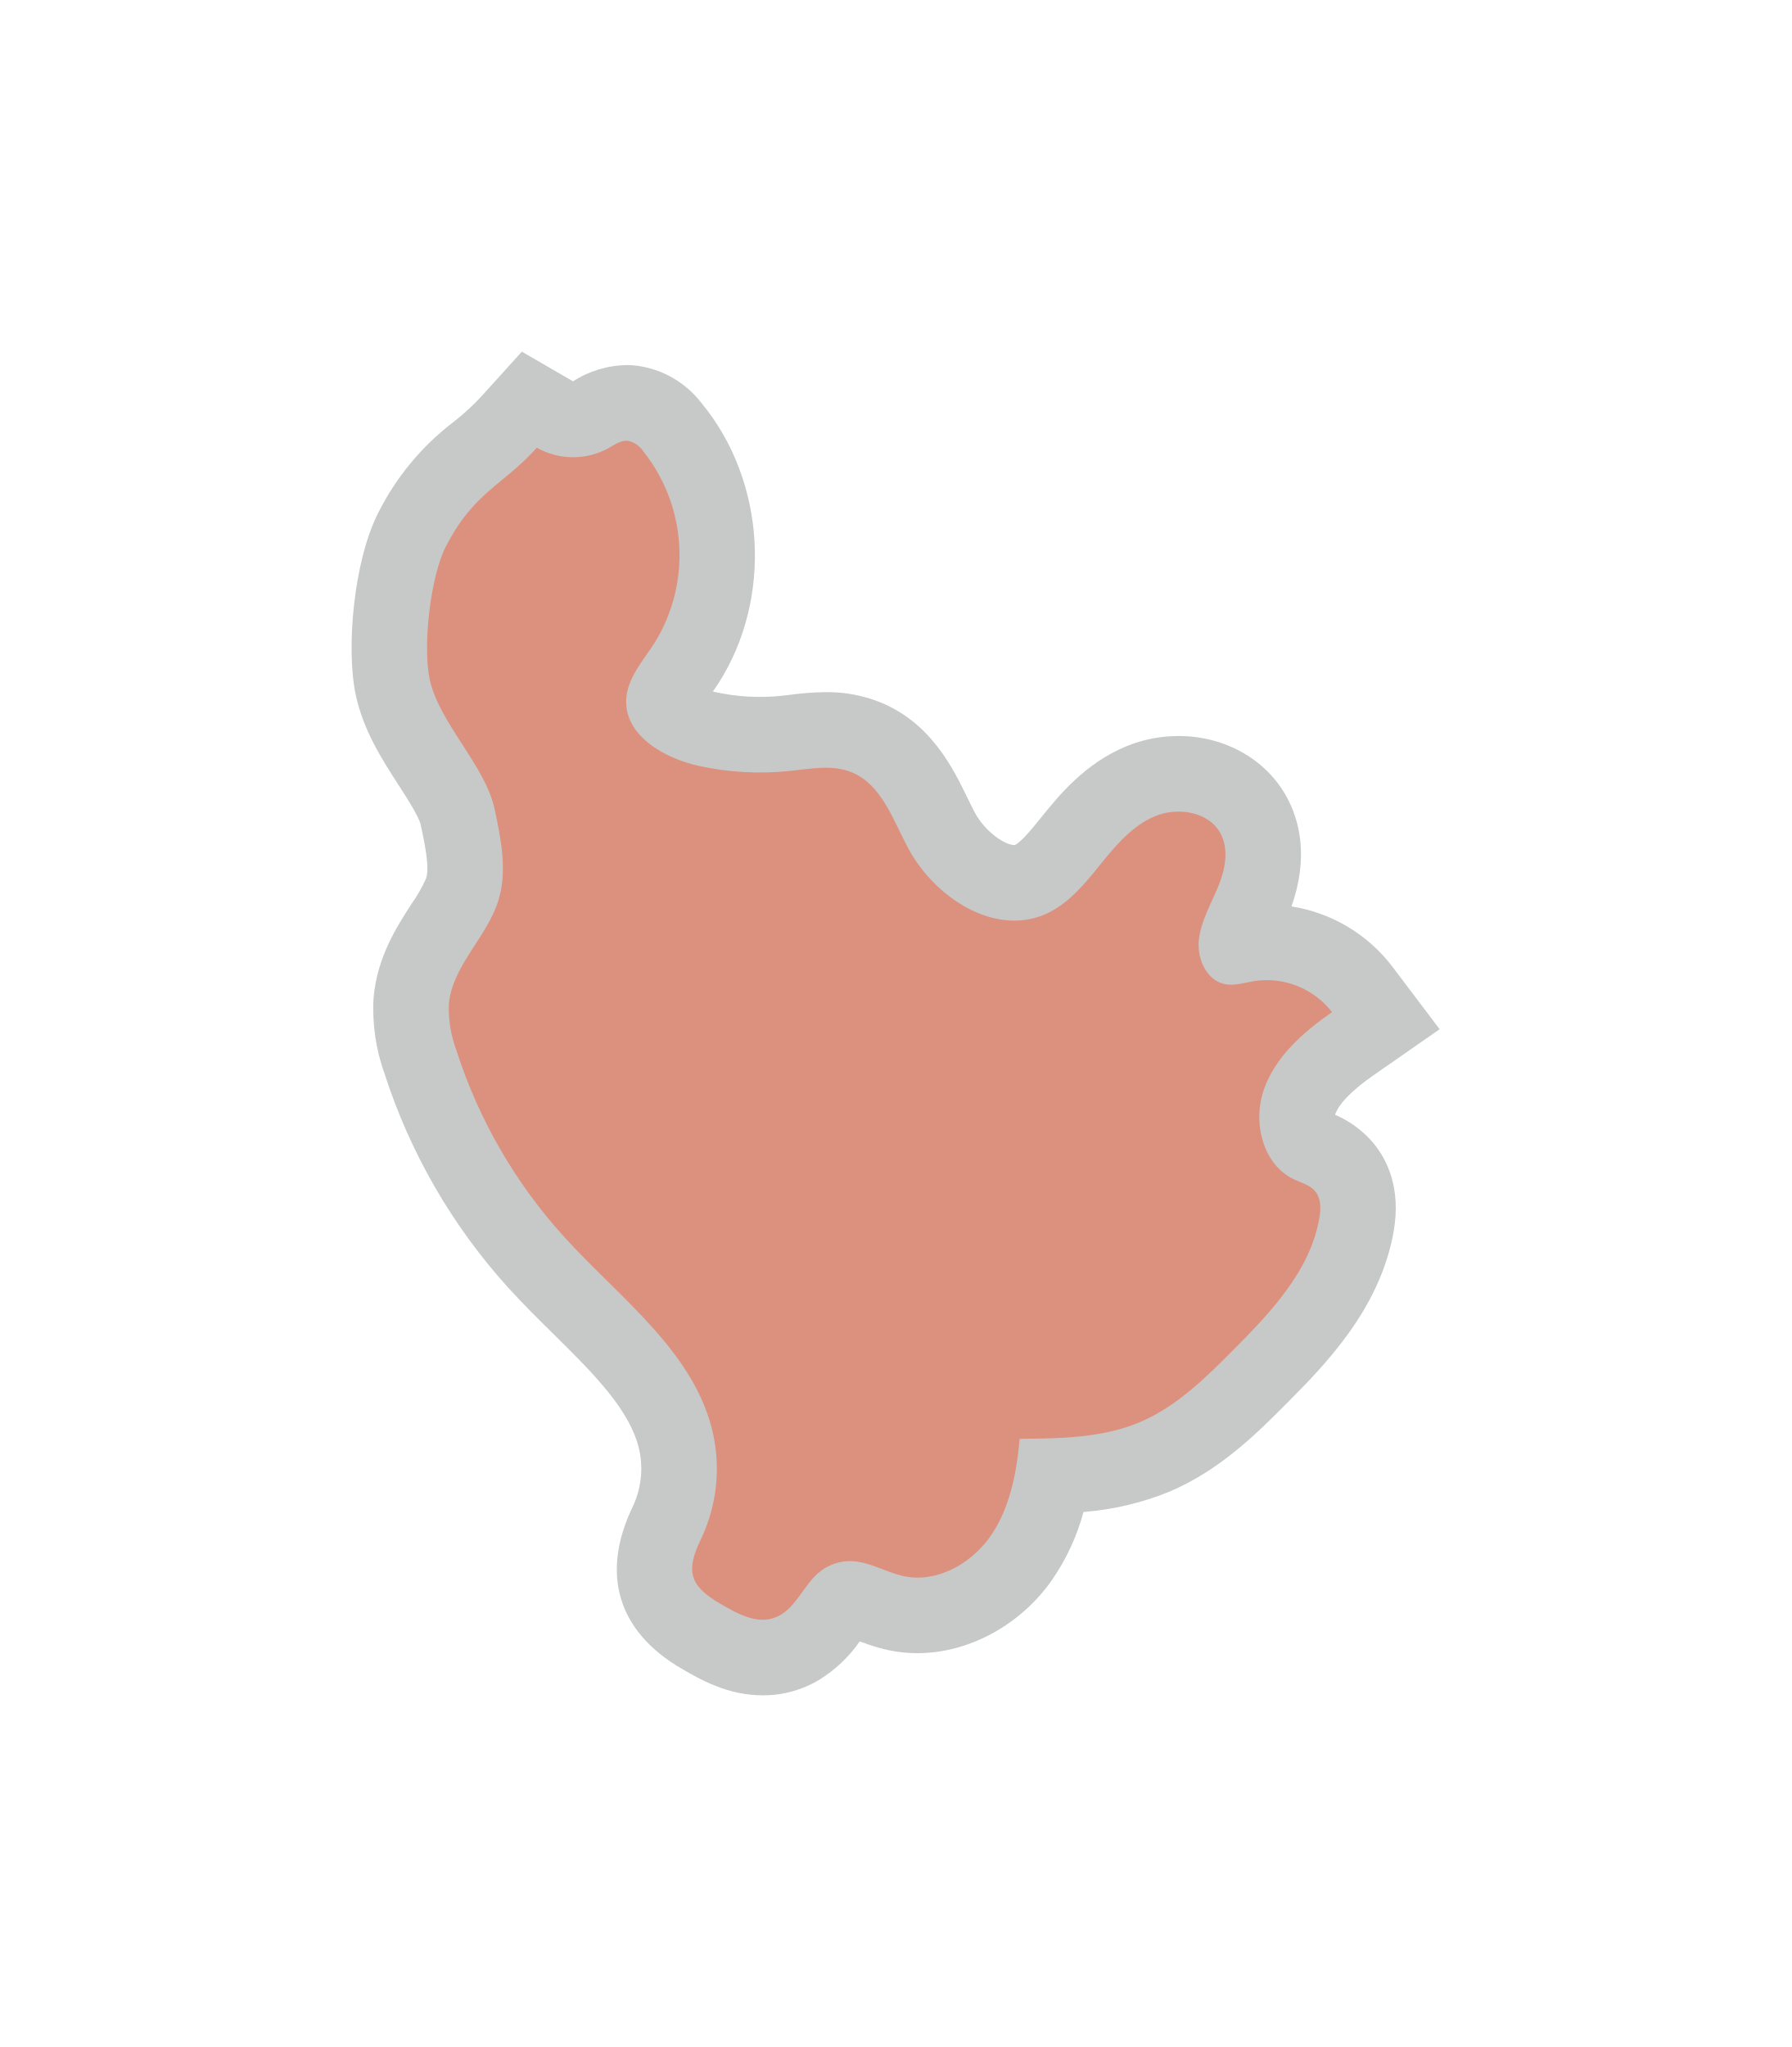
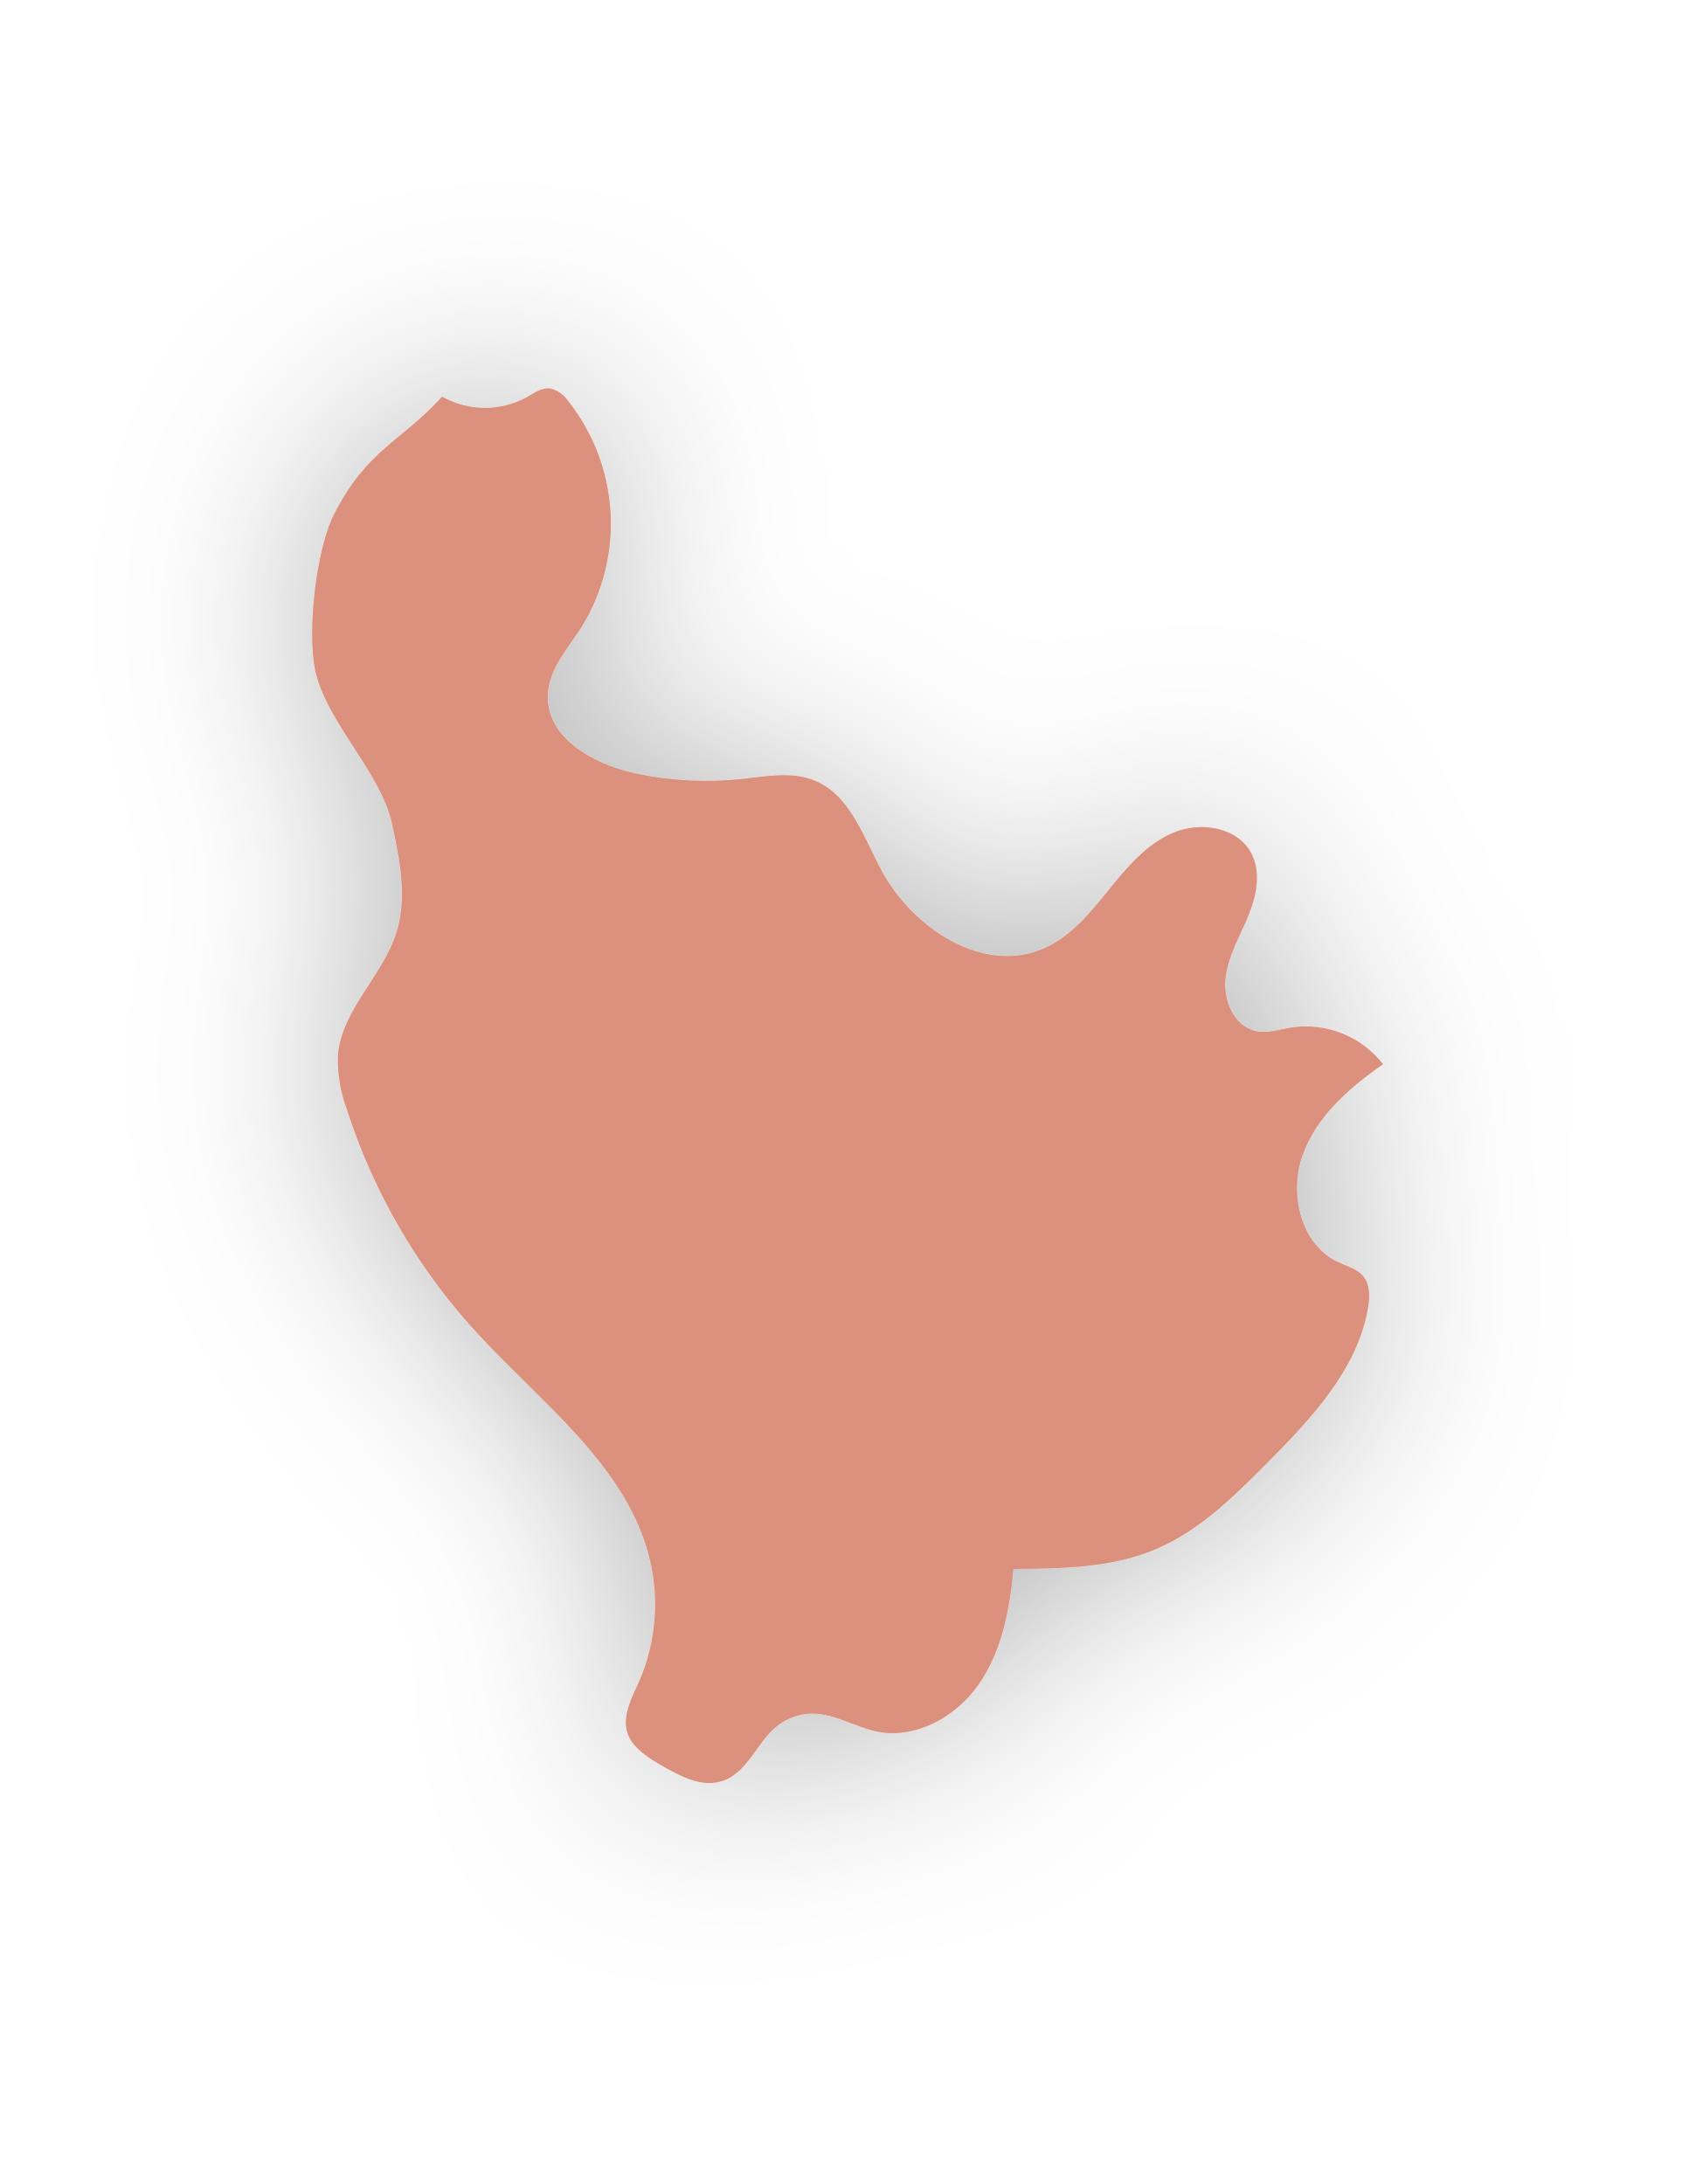
- <svg xmlns="http://www.w3.org/2000/svg" width="305.685" height="349.263" viewBox="0 0 305.685 349.263">
+ <svg xmlns="http://www.w3.org/2000/svg" width="244.445" height="315" viewBox="0 0 244.445 315">
+   <defs>
+     <filter id="hm3phrrpia" width="244.445" height="291.178" x="0" y="11" filterUnits="userSpaceOnUse">
+       <feOffset />
+       <feGaussianBlur result="blur" stdDeviation="15" />
+       <feFlood flood-opacity=".302" />
+       <feComposite in2="blur" operator="in" />
+       <feComposite in="SourceGraphic" />
+     </filter>
+   </defs>
  <g>
-     <path fill="#434949" d="M638.212 261.469c-6.019 0-10.71-2.726-13.814-4.53-10.937-6.355-13.91-16.185-8.37-27.679a15.084 15.084 0 0 0 1.141-9.525c-1.473-6.881-7.87-13.2-14.643-19.883-2.565-2.531-5.217-5.149-7.75-7.935a100.136 100.136 0 0 1-21.128-36.579 32.5 32.5 0 0 1-1.854-12.882c.6-6.94 3.994-12.188 6.475-16.02a24.662 24.662 0 0 0 2.506-4.4c.6-1.918-.278-6.037-.921-9.044-.306-1.435-2.311-4.542-3.775-6.81-2.827-4.381-6.033-9.347-7.327-15.407-1.676-7.848-.38-22.823 3.862-31.12a44.68 44.68 0 0 1 12.9-15.514 40.664 40.664 0 0 0 4.588-4.2l7-7.739 8.734 5.066a17.384 17.384 0 0 1 9.118-2.769 15.268 15.268 0 0 1 1.789.105 16.659 16.659 0 0 1 11.022 6.387c10.967 13.253 12.168 33.372 2.856 47.837-.308.478-.617.937-.914 1.371.109.027.222.054.336.079a35.791 35.791 0 0 0 11.45.638c.452-.048.908-.1 1.364-.158a49.4 49.4 0 0 1 6.075-.457 24.239 24.239 0 0 1 9.309 1.721c8.69 3.538 12.435 11.24 14.913 16.337.433.889.841 1.728 1.222 2.443 1.82 3.411 5.219 5.589 6.76 5.589a.262.262 0 0 0 .128-.018c1.049-.468 3.128-3.041 4.5-4.743 2.949-3.649 7.4-9.161 14.486-12.09a23.562 23.562 0 0 1 8.925-1.757c7.93 0 15.023 4.029 18.511 10.515 2.057 3.824 3.765 10.068.754 18.562a26.891 26.891 0 0 1 17.208 10.261l8.076 10.693-11 7.659c-1.44 1-5.822 4.054-6.828 6.871a.528.528 0 0 0-.018.059 17.775 17.775 0 0 1 6.572 4.877c2.275 2.765 4.719 7.611 3.437 14.993-2.316 13.331-11.86 22.936-18.176 29.292-5.072 5.1-11.384 11.456-20.1 15.151a48.809 48.809 0 0 1-14.662 3.469 37.769 37.769 0 0 1-5.489 11.763c-5.4 7.6-14.145 12.323-22.833 12.323a24.063 24.063 0 0 1-6.52-.894c-1.259-.354-2.38-.752-3.342-1.11a23.426 23.426 0 0 1-6.935 6.561 18.622 18.622 0 0 1-9.618 2.641z" opacity="0.3" transform="translate(-508.043 27.794)" />
-     <path fill="#dc917e" d="M627.643 234.858a27.932 27.932 0 0 0 2.134-17.821c-2.994-13.992-15.834-23.205-25.46-33.793a86.887 86.887 0 0 1-18.389-31.836 20.348 20.348 0 0 1-1.288-7.848c.563-6.557 6.472-11.388 8.439-17.668 1.574-5.022.484-10.445-.615-15.592-1.6-7.5-9.5-14.721-11.1-22.217-1.2-5.6.126-17.46 2.732-22.557 4.8-9.384 9.672-10.414 15.567-16.929a12.561 12.561 0 0 0 12.274.046c1.041-.593 2.114-1.369 3.3-1.229a4.309 4.309 0 0 1 2.593 1.8 28.466 28.466 0 0 1 1.949 32.638c-2.005 3.113-4.737 6.105-4.873 9.806-.221 6.051 6.448 9.913 12.361 11.216a48.725 48.725 0 0 0 15.585.868c3.53-.374 7.237-1.113 10.526.226 5.09 2.072 7.034 8.057 9.62 12.906 4.508 8.451 14.771 15.18 23.518 11.278 3.851-1.718 6.629-5.135 9.28-8.415s5.486-6.666 9.383-8.278 9.156-.764 11.154 2.951c1.508 2.8.764 6.279-.457 9.218s-2.9 5.773-3.239 8.938 1.256 6.867 4.368 7.535c1.7.365 3.433-.236 5.147-.512a14.1 14.1 0 0 1 13.209 5.307c-4.869 3.391-9.6 7.526-11.6 13.113s-.274 12.871 5.088 15.411c1.276.6 2.755.968 3.652 2.058 1.016 1.234.963 3.018.69 4.593-1.553 8.934-8.228 15.977-14.619 22.41-4.781 4.811-9.744 9.721-15.989 12.368-6.4 2.714-13.569 2.8-20.523 2.849-.538 5.9-1.683 11.962-5.11 16.79s-9.649 8.084-15.348 6.481c-4.328-1.218-7.54-3.71-12.1-1.571-3.817 1.791-4.9 6.362-8.241 8.342-3.452 2.047-7.172-.083-10.383-1.949-5.278-3.068-5.778-5.658-3.235-10.933z" transform="translate(-508.043 27.794)" />
+     <g filter="url(#hm3phrrpia)" transform="translate(-523.875 -2236) translate(523.88 2236)">
+       <path fill="#dc917e" d="M627.643 234.858a27.932 27.932 0 0 0 2.134-17.821c-2.994-13.992-15.834-23.205-25.46-33.793a86.887 86.887 0 0 1-18.389-31.836 20.348 20.348 0 0 1-1.288-7.848c.563-6.557 6.472-11.388 8.439-17.668 1.574-5.022.484-10.445-.615-15.592-1.6-7.5-9.5-14.721-11.1-22.217-1.2-5.6.126-17.46 2.732-22.557 4.8-9.384 9.672-10.414 15.567-16.929a12.561 12.561 0 0 0 12.274.046c1.041-.593 2.114-1.369 3.3-1.229a4.309 4.309 0 0 1 2.593 1.8 28.466 28.466 0 0 1 1.949 32.638c-2.005 3.113-4.737 6.105-4.873 9.806-.221 6.051 6.448 9.913 12.361 11.216a48.725 48.725 0 0 0 15.585.868c3.53-.374 7.237-1.113 10.526.226 5.09 2.072 7.034 8.057 9.62 12.906 4.508 8.451 14.771 15.18 23.518 11.278 3.851-1.718 6.629-5.135 9.28-8.415s5.486-6.666 9.383-8.278 9.156-.764 11.154 2.951c1.508 2.8.764 6.279-.457 9.218s-2.9 5.773-3.239 8.938 1.256 6.867 4.368 7.535c1.7.365 3.433-.236 5.147-.512a14.1 14.1 0 0 1 13.209 5.307c-4.869 3.391-9.6 7.526-11.6 13.113s-.274 12.871 5.088 15.411c1.276.6 2.755.968 3.652 2.058 1.016 1.234.963 3.018.69 4.593-1.553 8.934-8.228 15.977-14.619 22.41-4.781 4.811-9.744 9.721-15.989 12.368-6.4 2.714-13.569 2.8-20.523 2.849-.538 5.9-1.683 11.962-5.11 16.79s-9.649 8.084-15.348 6.481c-4.328-1.218-7.54-3.71-12.1-1.571-3.817 1.791-4.9 6.362-8.241 8.342-3.452 2.047-7.172-.083-10.383-1.949-5.278-3.068-5.778-5.658-3.235-10.933z" transform="translate(-535.92 8.6)" />
+     </g>
+     <path fill="none" d="M0 0H215V315H0z" transform="translate(-523.875 -2236) translate(541 2236)" />
  </g>
</svg>
